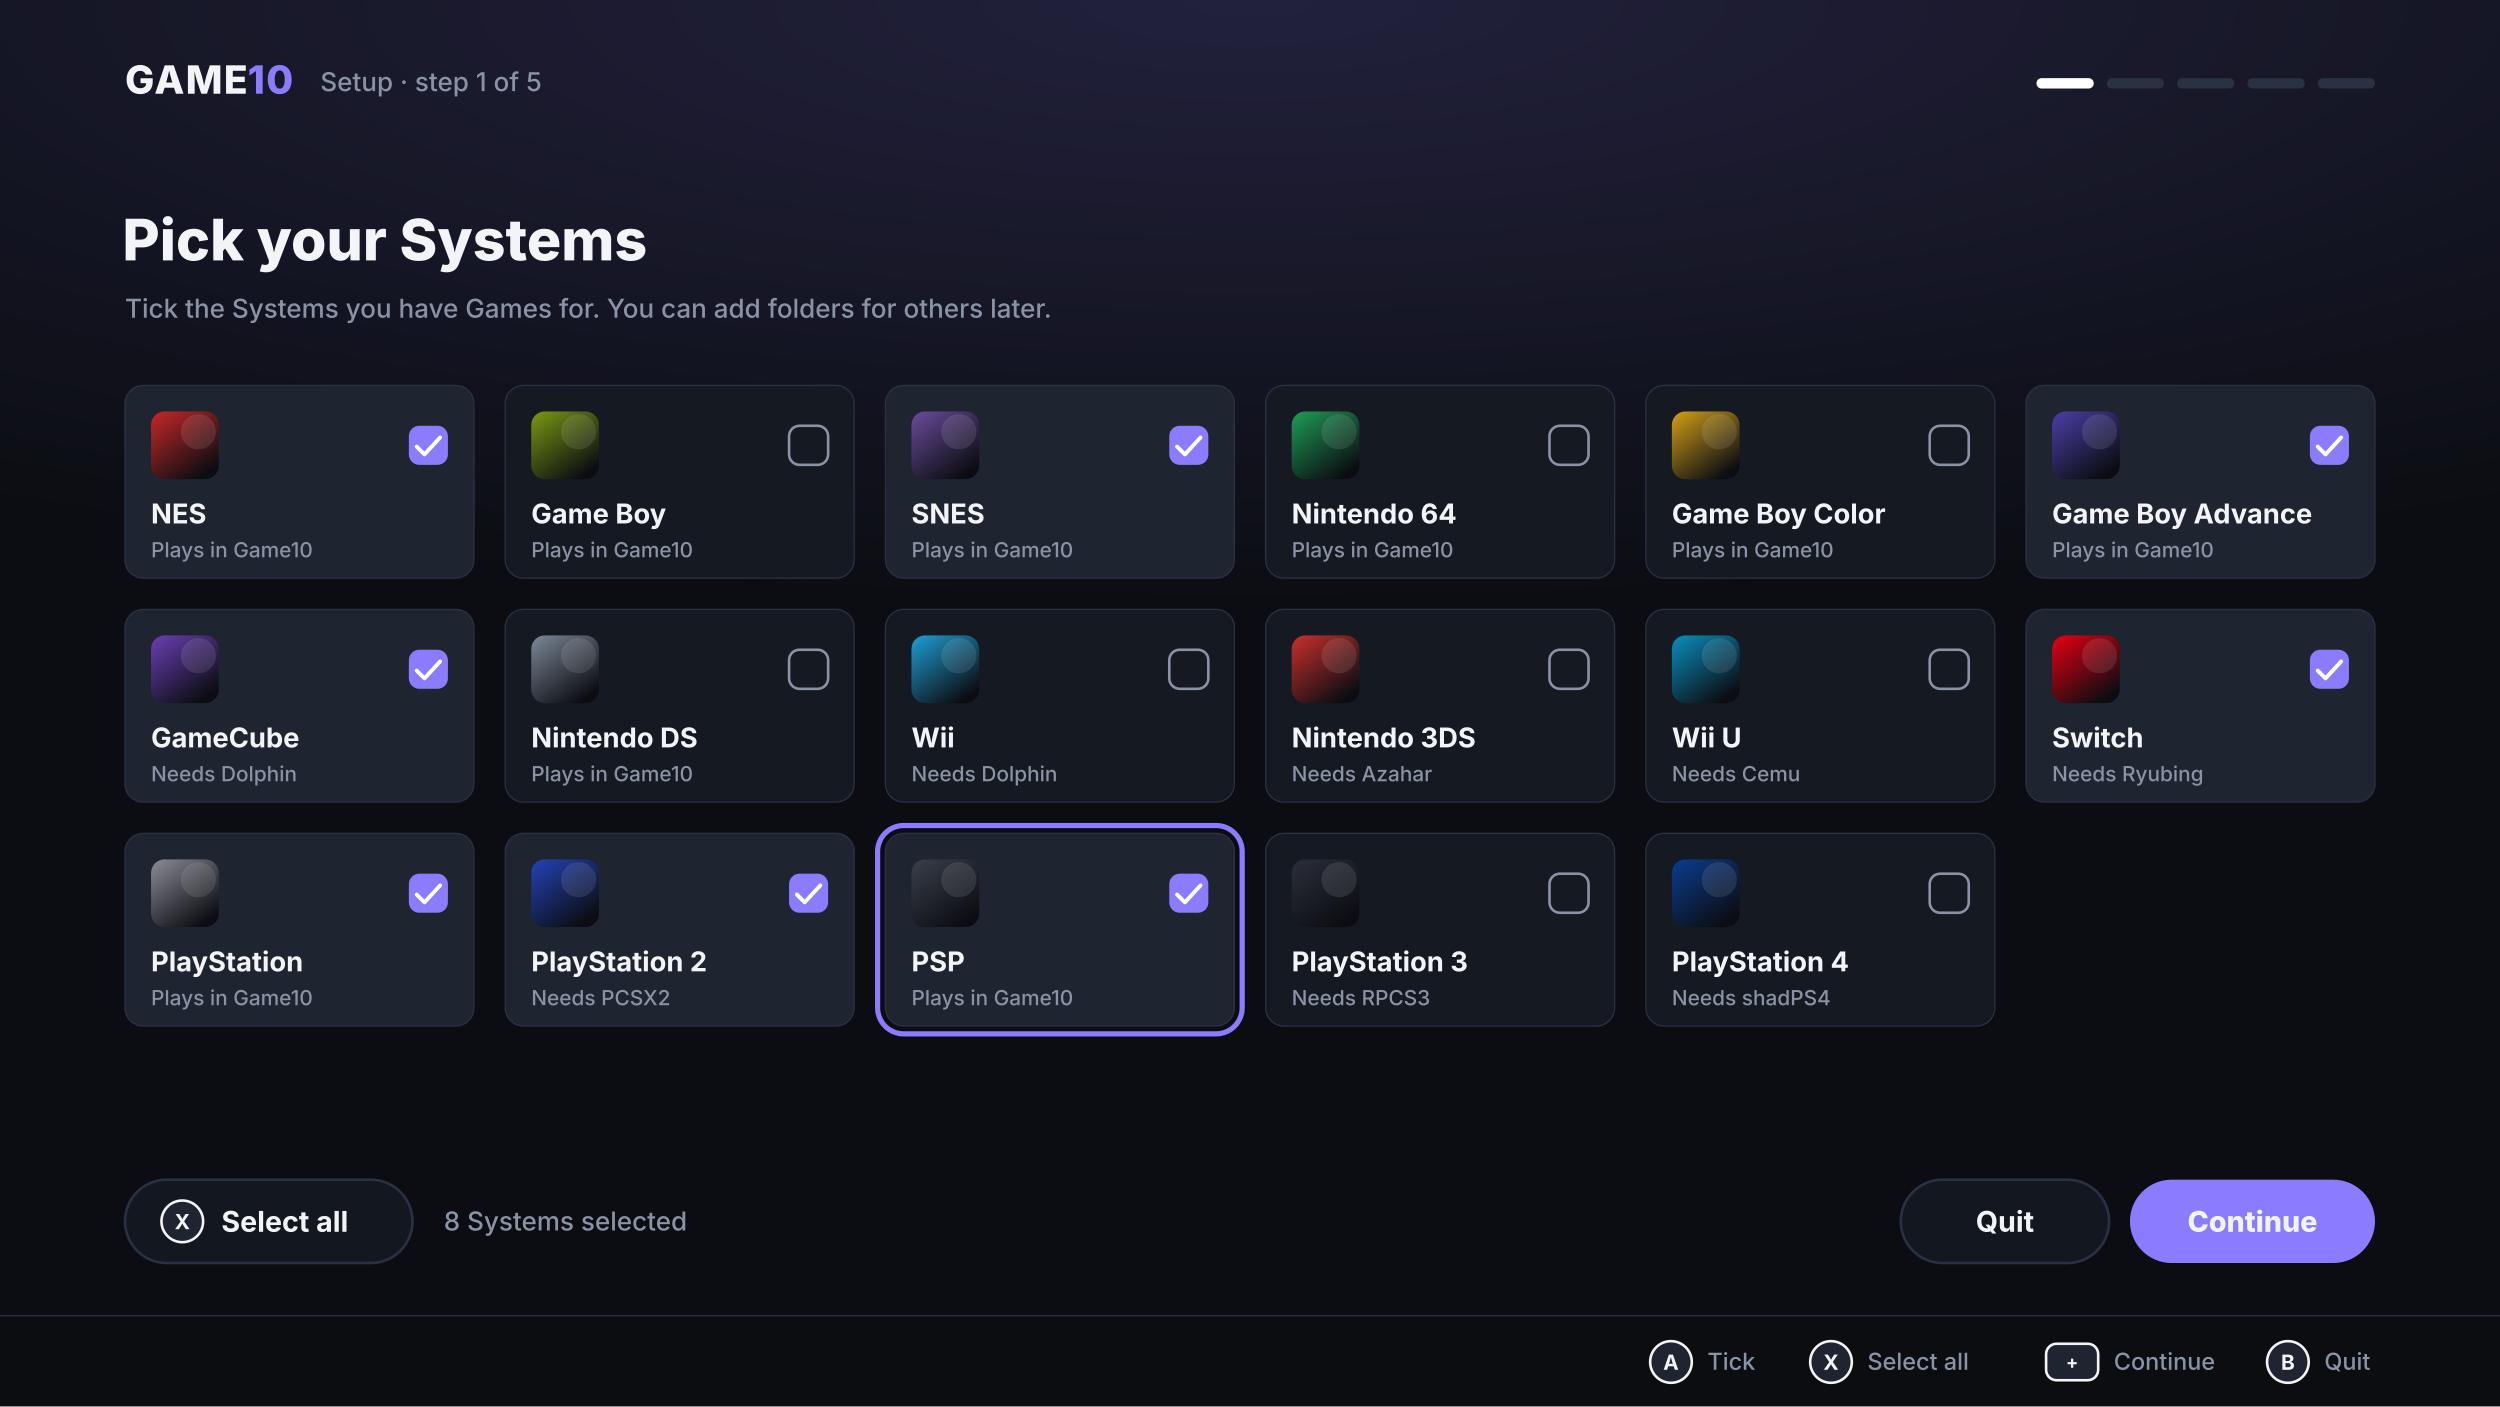
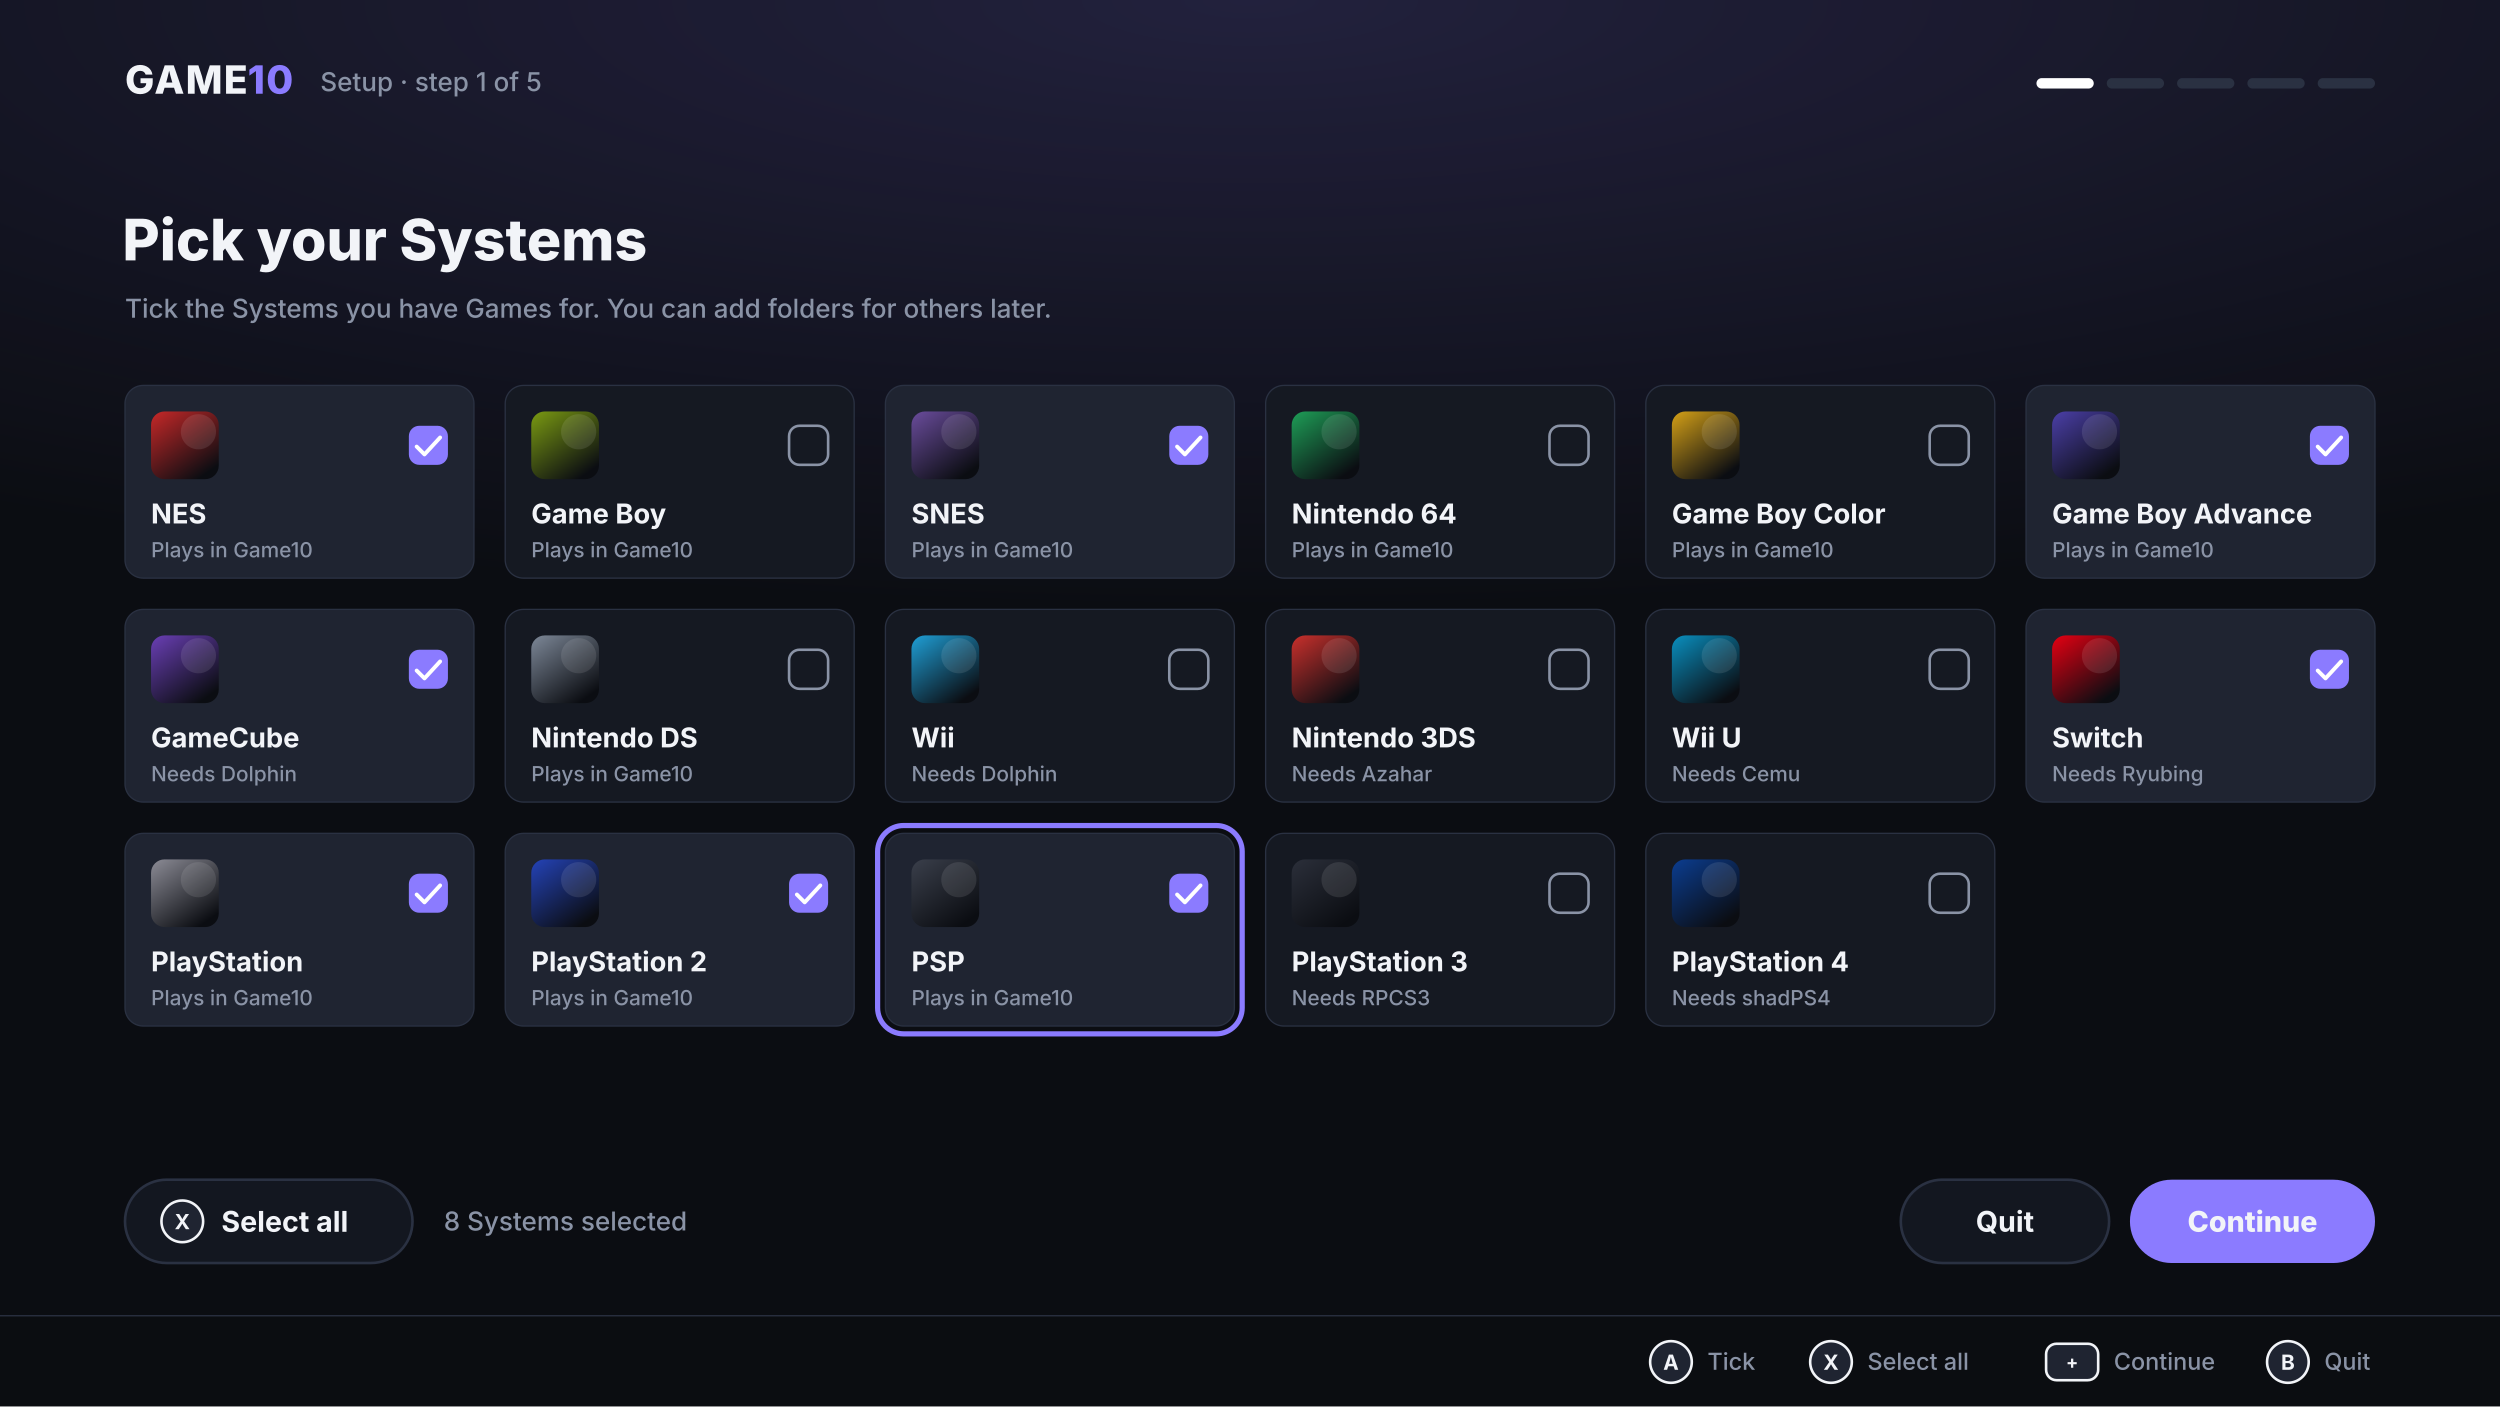
<svg xmlns="http://www.w3.org/2000/svg" width="1920" height="1080" viewBox="0 0 1920 1080">
  <defs>
    <radialGradient id="rg1" cx="0.5" cy="0" r="0.9">
      <stop offset="0" stop-color="#8B7BFF" stop-opacity="0.18" />
      <stop offset="1" stop-color="#8B7BFF" stop-opacity="0" />
    </radialGradient>
    <linearGradient id="lg2" x1="0" y1="0" x2="0.7" y2="1">
      <stop offset="0" stop-color="#C62828" stop-opacity="1" />
      <stop offset="1" stop-color="#0B0D12" stop-opacity="1" />
    </linearGradient>
    <linearGradient id="lg3" x1="0" y1="0" x2="0.7" y2="1">
      <stop offset="0" stop-color="#7A9A12" stop-opacity="1" />
      <stop offset="1" stop-color="#0B0D12" stop-opacity="1" />
    </linearGradient>
    <linearGradient id="lg4" x1="0" y1="0" x2="0.7" y2="1">
      <stop offset="0" stop-color="#6A4C9C" stop-opacity="1" />
      <stop offset="1" stop-color="#0B0D12" stop-opacity="1" />
    </linearGradient>
    <linearGradient id="lg5" x1="0" y1="0" x2="0.7" y2="1">
      <stop offset="0" stop-color="#1E9E57" stop-opacity="1" />
      <stop offset="1" stop-color="#0B0D12" stop-opacity="1" />
    </linearGradient>
    <linearGradient id="lg6" x1="0" y1="0" x2="0.7" y2="1">
      <stop offset="0" stop-color="#D4A017" stop-opacity="1" />
      <stop offset="1" stop-color="#0B0D12" stop-opacity="1" />
    </linearGradient>
    <linearGradient id="lg7" x1="0" y1="0" x2="0.7" y2="1">
      <stop offset="0" stop-color="#4B3FA8" stop-opacity="1" />
      <stop offset="1" stop-color="#0B0D12" stop-opacity="1" />
    </linearGradient>
    <linearGradient id="lg8" x1="0" y1="0" x2="0.7" y2="1">
      <stop offset="0" stop-color="#6A3FB5" stop-opacity="1" />
      <stop offset="1" stop-color="#0B0D12" stop-opacity="1" />
    </linearGradient>
    <linearGradient id="lg9" x1="0" y1="0" x2="0.7" y2="1">
      <stop offset="0" stop-color="#7D8898" stop-opacity="1" />
      <stop offset="1" stop-color="#0B0D12" stop-opacity="1" />
    </linearGradient>
    <linearGradient id="lg10" x1="0" y1="0" x2="0.7" y2="1">
      <stop offset="0" stop-color="#1F9FD6" stop-opacity="1" />
      <stop offset="1" stop-color="#0B0D12" stop-opacity="1" />
    </linearGradient>
    <linearGradient id="lg11" x1="0" y1="0" x2="0.7" y2="1">
      <stop offset="0" stop-color="#C9302C" stop-opacity="1" />
      <stop offset="1" stop-color="#0B0D12" stop-opacity="1" />
    </linearGradient>
    <linearGradient id="lg12" x1="0" y1="0" x2="0.7" y2="1">
      <stop offset="0" stop-color="#0A8FBF" stop-opacity="1" />
      <stop offset="1" stop-color="#0B0D12" stop-opacity="1" />
    </linearGradient>
    <linearGradient id="lg13" x1="0" y1="0" x2="0.7" y2="1">
      <stop offset="0" stop-color="#E60012" stop-opacity="1" />
      <stop offset="1" stop-color="#0B0D12" stop-opacity="1" />
    </linearGradient>
    <linearGradient id="lg14" x1="0" y1="0" x2="0.7" y2="1">
      <stop offset="0" stop-color="#8C8C96" stop-opacity="1" />
      <stop offset="1" stop-color="#0B0D12" stop-opacity="1" />
    </linearGradient>
    <linearGradient id="lg15" x1="0" y1="0" x2="0.7" y2="1">
      <stop offset="0" stop-color="#2443B8" stop-opacity="1" />
      <stop offset="1" stop-color="#0B0D12" stop-opacity="1" />
    </linearGradient>
    <linearGradient id="lg16" x1="0" y1="0" x2="0.7" y2="1">
      <stop offset="0" stop-color="#3A3F4B" stop-opacity="1" />
      <stop offset="1" stop-color="#0B0D12" stop-opacity="1" />
    </linearGradient>
    <linearGradient id="lg17" x1="0" y1="0" x2="0.7" y2="1">
      <stop offset="0" stop-color="#2B2F3A" stop-opacity="1" />
      <stop offset="1" stop-color="#0B0D12" stop-opacity="1" />
    </linearGradient>
    <linearGradient id="lg18" x1="0" y1="0" x2="0.7" y2="1">
      <stop offset="0" stop-color="#0B3D91" stop-opacity="1" />
      <stop offset="1" stop-color="#0B0D12" stop-opacity="1" />
    </linearGradient>
  </defs>
  <rect x="0.0" y="0.0" width="1920.0" height="1080.0" rx="0" fill="#0B0D12" fill-opacity="1" />
  <rect x="0.0" y="0.0" width="1920.0" height="520.0" rx="0" fill="url(#rg1)" fill-opacity="1" />
  <text x="96" y="72" font-family="Inter, 'Helvetica Neue', Arial, sans-serif" font-size="30" font-weight="800" fill="#F2F4F8" letter-spacing="1">GAME<tspan fill="#8B7BFF">10</tspan>
  </text>
  <text x="246.0" y="70.0" font-family="Inter, 'Helvetica Neue', Arial, sans-serif" font-size="20" font-weight="500" fill="#8A93A6" fill-opacity="1" text-anchor="start" letter-spacing="0">Setup · step 1 of 5</text>
  <rect x="1564.0" y="60.0" width="44.0" height="8.0" rx="4" fill="#FFFFFF" fill-opacity="1" />
  <rect x="1618.0" y="60.0" width="44.0" height="8.0" rx="4" fill="#2A3142" fill-opacity="1" />
  <rect x="1672.0" y="60.0" width="44.0" height="8.0" rx="4" fill="#2A3142" fill-opacity="1" />
  <rect x="1726.0" y="60.0" width="44.0" height="8.0" rx="4" fill="#2A3142" fill-opacity="1" />
  <rect x="1780.0" y="60.0" width="44.0" height="8.0" rx="4" fill="#2A3142" fill-opacity="1" />
  <text x="94.0" y="200.0" font-family="Inter, 'Helvetica Neue', Arial, sans-serif" font-size="44" font-weight="800" fill="#F2F4F8" fill-opacity="1" text-anchor="start" letter-spacing="0">Pick your Systems</text>
  <text x="96.0" y="244.0" font-family="Inter, 'Helvetica Neue', Arial, sans-serif" font-size="20" font-weight="500" fill="#8A93A6" fill-opacity="1" text-anchor="start" letter-spacing="0">Tick the Systems you have Games for. You can add folders for others later.</text>
  <rect x="96.0" y="296.0" width="268.0" height="148.0" rx="14" fill="#1F2431" fill-opacity="1" stroke="#2A3142" stroke-width="1" />
  <rect x="116.0" y="316.0" width="52.0" height="52.0" rx="10.4" fill="url(#lg2)" fill-opacity="1" />
  <circle cx="152.4" cy="331.6" r="13.5" fill="#FFFFFF" fill-opacity="0.1" />
  <rect x="314.0" y="327.0" width="30.0" height="30.0" rx="8" fill="#8B7BFF" fill-opacity="1" />
  <path d="M320.0,343 l6,6 l12,-13" fill="none" stroke="#FFFFFF" stroke-width="3" stroke-linecap="round" stroke-linejoin="round" />
  <text x="116.0" y="402.0" font-family="Inter, 'Helvetica Neue', Arial, sans-serif" font-size="21" font-weight="700" fill="#F2F4F8" fill-opacity="1" text-anchor="start" letter-spacing="0">NES</text>
  <text x="116.0" y="428.0" font-family="Inter, 'Helvetica Neue', Arial, sans-serif" font-size="16" font-weight="500" fill="#8A93A6" fill-opacity="1" text-anchor="start" letter-spacing="0">Plays in Game10</text>
  <rect x="388.0" y="296.0" width="268.0" height="148.0" rx="14" fill="#151922" fill-opacity="1" stroke="#2A3142" stroke-width="1" />
  <rect x="408.0" y="316.0" width="52.0" height="52.0" rx="10.4" fill="url(#lg3)" fill-opacity="1" />
  <circle cx="444.4" cy="331.6" r="13.5" fill="#FFFFFF" fill-opacity="0.1" />
  <rect x="606.0" y="327.0" width="30.0" height="30.0" rx="8" fill="none" fill-opacity="1" stroke="#8A93A6" stroke-width="2" />
  <text x="408.0" y="402.0" font-family="Inter, 'Helvetica Neue', Arial, sans-serif" font-size="21" font-weight="700" fill="#F2F4F8" fill-opacity="1" text-anchor="start" letter-spacing="0">Game Boy</text>
  <text x="408.0" y="428.0" font-family="Inter, 'Helvetica Neue', Arial, sans-serif" font-size="16" font-weight="500" fill="#8A93A6" fill-opacity="1" text-anchor="start" letter-spacing="0">Plays in Game10</text>
  <rect x="680.0" y="296.0" width="268.0" height="148.0" rx="14" fill="#1F2431" fill-opacity="1" stroke="#2A3142" stroke-width="1" />
  <rect x="700.0" y="316.0" width="52.0" height="52.0" rx="10.4" fill="url(#lg4)" fill-opacity="1" />
  <circle cx="736.4" cy="331.6" r="13.5" fill="#FFFFFF" fill-opacity="0.1" />
  <rect x="898.0" y="327.0" width="30.0" height="30.0" rx="8" fill="#8B7BFF" fill-opacity="1" />
  <path d="M904.0,343 l6,6 l12,-13" fill="none" stroke="#FFFFFF" stroke-width="3" stroke-linecap="round" stroke-linejoin="round" />
  <text x="700.0" y="402.0" font-family="Inter, 'Helvetica Neue', Arial, sans-serif" font-size="21" font-weight="700" fill="#F2F4F8" fill-opacity="1" text-anchor="start" letter-spacing="0">SNES</text>
  <text x="700.0" y="428.0" font-family="Inter, 'Helvetica Neue', Arial, sans-serif" font-size="16" font-weight="500" fill="#8A93A6" fill-opacity="1" text-anchor="start" letter-spacing="0">Plays in Game10</text>
  <rect x="972.0" y="296.0" width="268.0" height="148.0" rx="14" fill="#151922" fill-opacity="1" stroke="#2A3142" stroke-width="1" />
  <rect x="992.0" y="316.0" width="52.0" height="52.0" rx="10.4" fill="url(#lg5)" fill-opacity="1" />
  <circle cx="1028.4" cy="331.6" r="13.5" fill="#FFFFFF" fill-opacity="0.1" />
  <rect x="1190.0" y="327.0" width="30.0" height="30.0" rx="8" fill="none" fill-opacity="1" stroke="#8A93A6" stroke-width="2" />
  <text x="992.0" y="402.0" font-family="Inter, 'Helvetica Neue', Arial, sans-serif" font-size="21" font-weight="700" fill="#F2F4F8" fill-opacity="1" text-anchor="start" letter-spacing="0">Nintendo 64</text>
  <text x="992.0" y="428.0" font-family="Inter, 'Helvetica Neue', Arial, sans-serif" font-size="16" font-weight="500" fill="#8A93A6" fill-opacity="1" text-anchor="start" letter-spacing="0">Plays in Game10</text>
  <rect x="1264.0" y="296.0" width="268.0" height="148.0" rx="14" fill="#151922" fill-opacity="1" stroke="#2A3142" stroke-width="1" />
  <rect x="1284.0" y="316.0" width="52.0" height="52.0" rx="10.4" fill="url(#lg6)" fill-opacity="1" />
  <circle cx="1320.4" cy="331.6" r="13.5" fill="#FFFFFF" fill-opacity="0.1" />
  <rect x="1482.0" y="327.0" width="30.0" height="30.0" rx="8" fill="none" fill-opacity="1" stroke="#8A93A6" stroke-width="2" />
  <text x="1284.0" y="402.0" font-family="Inter, 'Helvetica Neue', Arial, sans-serif" font-size="21" font-weight="700" fill="#F2F4F8" fill-opacity="1" text-anchor="start" letter-spacing="0">Game Boy Color</text>
  <text x="1284.0" y="428.0" font-family="Inter, 'Helvetica Neue', Arial, sans-serif" font-size="16" font-weight="500" fill="#8A93A6" fill-opacity="1" text-anchor="start" letter-spacing="0">Plays in Game10</text>
  <rect x="1556.0" y="296.0" width="268.0" height="148.0" rx="14" fill="#1F2431" fill-opacity="1" stroke="#2A3142" stroke-width="1" />
  <rect x="1576.0" y="316.0" width="52.0" height="52.0" rx="10.4" fill="url(#lg7)" fill-opacity="1" />
  <circle cx="1612.4" cy="331.6" r="13.5" fill="#FFFFFF" fill-opacity="0.1" />
  <rect x="1774.0" y="327.0" width="30.0" height="30.0" rx="8" fill="#8B7BFF" fill-opacity="1" />
  <path d="M1780.0,343 l6,6 l12,-13" fill="none" stroke="#FFFFFF" stroke-width="3" stroke-linecap="round" stroke-linejoin="round" />
  <text x="1576.0" y="402.0" font-family="Inter, 'Helvetica Neue', Arial, sans-serif" font-size="21" font-weight="700" fill="#F2F4F8" fill-opacity="1" text-anchor="start" letter-spacing="0">Game Boy Advance</text>
  <text x="1576.0" y="428.0" font-family="Inter, 'Helvetica Neue', Arial, sans-serif" font-size="16" font-weight="500" fill="#8A93A6" fill-opacity="1" text-anchor="start" letter-spacing="0">Plays in Game10</text>
  <rect x="96.0" y="468.0" width="268.0" height="148.0" rx="14" fill="#1F2431" fill-opacity="1" stroke="#2A3142" stroke-width="1" />
  <rect x="116.0" y="488.0" width="52.0" height="52.0" rx="10.4" fill="url(#lg8)" fill-opacity="1" />
  <circle cx="152.4" cy="503.6" r="13.5" fill="#FFFFFF" fill-opacity="0.1" />
  <rect x="314.0" y="499.0" width="30.0" height="30.0" rx="8" fill="#8B7BFF" fill-opacity="1" />
  <path d="M320.0,515 l6,6 l12,-13" fill="none" stroke="#FFFFFF" stroke-width="3" stroke-linecap="round" stroke-linejoin="round" />
  <text x="116.0" y="574.0" font-family="Inter, 'Helvetica Neue', Arial, sans-serif" font-size="21" font-weight="700" fill="#F2F4F8" fill-opacity="1" text-anchor="start" letter-spacing="0">GameCube</text>
  <text x="116.0" y="600.0" font-family="Inter, 'Helvetica Neue', Arial, sans-serif" font-size="16" font-weight="500" fill="#8A93A6" fill-opacity="1" text-anchor="start" letter-spacing="0">Needs Dolphin</text>
  <rect x="388.0" y="468.0" width="268.0" height="148.0" rx="14" fill="#151922" fill-opacity="1" stroke="#2A3142" stroke-width="1" />
  <rect x="408.0" y="488.0" width="52.0" height="52.0" rx="10.4" fill="url(#lg9)" fill-opacity="1" />
  <circle cx="444.4" cy="503.6" r="13.5" fill="#FFFFFF" fill-opacity="0.1" />
  <rect x="606.0" y="499.0" width="30.0" height="30.0" rx="8" fill="none" fill-opacity="1" stroke="#8A93A6" stroke-width="2" />
  <text x="408.0" y="574.0" font-family="Inter, 'Helvetica Neue', Arial, sans-serif" font-size="21" font-weight="700" fill="#F2F4F8" fill-opacity="1" text-anchor="start" letter-spacing="0">Nintendo DS</text>
  <text x="408.0" y="600.0" font-family="Inter, 'Helvetica Neue', Arial, sans-serif" font-size="16" font-weight="500" fill="#8A93A6" fill-opacity="1" text-anchor="start" letter-spacing="0">Plays in Game10</text>
  <rect x="680.0" y="468.0" width="268.0" height="148.0" rx="14" fill="#151922" fill-opacity="1" stroke="#2A3142" stroke-width="1" />
  <rect x="700.0" y="488.0" width="52.0" height="52.0" rx="10.4" fill="url(#lg10)" fill-opacity="1" />
  <circle cx="736.4" cy="503.6" r="13.5" fill="#FFFFFF" fill-opacity="0.1" />
  <rect x="898.0" y="499.0" width="30.0" height="30.0" rx="8" fill="none" fill-opacity="1" stroke="#8A93A6" stroke-width="2" />
  <text x="700.0" y="574.0" font-family="Inter, 'Helvetica Neue', Arial, sans-serif" font-size="21" font-weight="700" fill="#F2F4F8" fill-opacity="1" text-anchor="start" letter-spacing="0">Wii</text>
  <text x="700.0" y="600.0" font-family="Inter, 'Helvetica Neue', Arial, sans-serif" font-size="16" font-weight="500" fill="#8A93A6" fill-opacity="1" text-anchor="start" letter-spacing="0">Needs Dolphin</text>
  <rect x="972.0" y="468.0" width="268.0" height="148.0" rx="14" fill="#151922" fill-opacity="1" stroke="#2A3142" stroke-width="1" />
  <rect x="992.0" y="488.0" width="52.0" height="52.0" rx="10.4" fill="url(#lg11)" fill-opacity="1" />
  <circle cx="1028.4" cy="503.6" r="13.5" fill="#FFFFFF" fill-opacity="0.1" />
  <rect x="1190.0" y="499.0" width="30.0" height="30.0" rx="8" fill="none" fill-opacity="1" stroke="#8A93A6" stroke-width="2" />
  <text x="992.0" y="574.0" font-family="Inter, 'Helvetica Neue', Arial, sans-serif" font-size="21" font-weight="700" fill="#F2F4F8" fill-opacity="1" text-anchor="start" letter-spacing="0">Nintendo 3DS</text>
  <text x="992.0" y="600.0" font-family="Inter, 'Helvetica Neue', Arial, sans-serif" font-size="16" font-weight="500" fill="#8A93A6" fill-opacity="1" text-anchor="start" letter-spacing="0">Needs Azahar</text>
  <rect x="1264.0" y="468.0" width="268.0" height="148.0" rx="14" fill="#151922" fill-opacity="1" stroke="#2A3142" stroke-width="1" />
  <rect x="1284.0" y="488.0" width="52.0" height="52.0" rx="10.4" fill="url(#lg12)" fill-opacity="1" />
  <circle cx="1320.4" cy="503.6" r="13.5" fill="#FFFFFF" fill-opacity="0.1" />
  <rect x="1482.0" y="499.0" width="30.0" height="30.0" rx="8" fill="none" fill-opacity="1" stroke="#8A93A6" stroke-width="2" />
  <text x="1284.0" y="574.0" font-family="Inter, 'Helvetica Neue', Arial, sans-serif" font-size="21" font-weight="700" fill="#F2F4F8" fill-opacity="1" text-anchor="start" letter-spacing="0">Wii U</text>
  <text x="1284.0" y="600.0" font-family="Inter, 'Helvetica Neue', Arial, sans-serif" font-size="16" font-weight="500" fill="#8A93A6" fill-opacity="1" text-anchor="start" letter-spacing="0">Needs Cemu</text>
  <rect x="1556.0" y="468.0" width="268.0" height="148.0" rx="14" fill="#1F2431" fill-opacity="1" stroke="#2A3142" stroke-width="1" />
  <rect x="1576.0" y="488.0" width="52.0" height="52.0" rx="10.4" fill="url(#lg13)" fill-opacity="1" />
  <circle cx="1612.4" cy="503.6" r="13.5" fill="#FFFFFF" fill-opacity="0.1" />
  <rect x="1774.0" y="499.0" width="30.0" height="30.0" rx="8" fill="#8B7BFF" fill-opacity="1" />
  <path d="M1780.0,515 l6,6 l12,-13" fill="none" stroke="#FFFFFF" stroke-width="3" stroke-linecap="round" stroke-linejoin="round" />
  <text x="1576.0" y="574.0" font-family="Inter, 'Helvetica Neue', Arial, sans-serif" font-size="21" font-weight="700" fill="#F2F4F8" fill-opacity="1" text-anchor="start" letter-spacing="0">Switch</text>
  <text x="1576.0" y="600.0" font-family="Inter, 'Helvetica Neue', Arial, sans-serif" font-size="16" font-weight="500" fill="#8A93A6" fill-opacity="1" text-anchor="start" letter-spacing="0">Needs Ryubing</text>
  <rect x="96.0" y="640.0" width="268.0" height="148.0" rx="14" fill="#1F2431" fill-opacity="1" stroke="#2A3142" stroke-width="1" />
  <rect x="116.0" y="660.0" width="52.0" height="52.0" rx="10.4" fill="url(#lg14)" fill-opacity="1" />
  <circle cx="152.4" cy="675.6" r="13.5" fill="#FFFFFF" fill-opacity="0.1" />
  <rect x="314.0" y="671.0" width="30.0" height="30.0" rx="8" fill="#8B7BFF" fill-opacity="1" />
  <path d="M320.0,687 l6,6 l12,-13" fill="none" stroke="#FFFFFF" stroke-width="3" stroke-linecap="round" stroke-linejoin="round" />
  <text x="116.0" y="746.0" font-family="Inter, 'Helvetica Neue', Arial, sans-serif" font-size="21" font-weight="700" fill="#F2F4F8" fill-opacity="1" text-anchor="start" letter-spacing="0">PlayStation</text>
  <text x="116.0" y="772.0" font-family="Inter, 'Helvetica Neue', Arial, sans-serif" font-size="16" font-weight="500" fill="#8A93A6" fill-opacity="1" text-anchor="start" letter-spacing="0">Plays in Game10</text>
  <rect x="388.0" y="640.0" width="268.0" height="148.0" rx="14" fill="#1F2431" fill-opacity="1" stroke="#2A3142" stroke-width="1" />
  <rect x="408.0" y="660.0" width="52.0" height="52.0" rx="10.4" fill="url(#lg15)" fill-opacity="1" />
  <circle cx="444.4" cy="675.6" r="13.5" fill="#FFFFFF" fill-opacity="0.1" />
  <rect x="606.0" y="671.0" width="30.0" height="30.0" rx="8" fill="#8B7BFF" fill-opacity="1" />
  <path d="M612.0,687 l6,6 l12,-13" fill="none" stroke="#FFFFFF" stroke-width="3" stroke-linecap="round" stroke-linejoin="round" />
  <text x="408.0" y="746.0" font-family="Inter, 'Helvetica Neue', Arial, sans-serif" font-size="21" font-weight="700" fill="#F2F4F8" fill-opacity="1" text-anchor="start" letter-spacing="0">PlayStation 2</text>
-   <text x="408.0" y="772.0" font-family="Inter, 'Helvetica Neue', Arial, sans-serif" font-size="16" font-weight="500" fill="#8A93A6" fill-opacity="1" text-anchor="start" letter-spacing="0">Needs PCSX2</text>
+   <text x="408.0" y="772.0" font-family="Inter, 'Helvetica Neue', Arial, sans-serif" font-size="16" font-weight="500" fill="#8A93A6" fill-opacity="1" text-anchor="start" letter-spacing="0">Plays in Game10</text>
  <rect x="674.0" y="634.0" width="280.0" height="160.0" rx="20" fill="none" fill-opacity="1" stroke="#8B7BFF" stroke-width="4" />
  <rect x="680.0" y="640.0" width="268.0" height="148.0" rx="14" fill="#1F2431" fill-opacity="1" stroke="#2A3142" stroke-width="1" />
  <rect x="700.0" y="660.0" width="52.0" height="52.0" rx="10.4" fill="url(#lg16)" fill-opacity="1" />
  <circle cx="736.4" cy="675.6" r="13.5" fill="#FFFFFF" fill-opacity="0.1" />
  <rect x="898.0" y="671.0" width="30.0" height="30.0" rx="8" fill="#8B7BFF" fill-opacity="1" />
  <path d="M904.0,687 l6,6 l12,-13" fill="none" stroke="#FFFFFF" stroke-width="3" stroke-linecap="round" stroke-linejoin="round" />
  <text x="700.0" y="746.0" font-family="Inter, 'Helvetica Neue', Arial, sans-serif" font-size="21" font-weight="700" fill="#F2F4F8" fill-opacity="1" text-anchor="start" letter-spacing="0">PSP</text>
  <text x="700.0" y="772.0" font-family="Inter, 'Helvetica Neue', Arial, sans-serif" font-size="16" font-weight="500" fill="#8A93A6" fill-opacity="1" text-anchor="start" letter-spacing="0">Plays in Game10</text>
  <rect x="972.0" y="640.0" width="268.0" height="148.0" rx="14" fill="#151922" fill-opacity="1" stroke="#2A3142" stroke-width="1" />
  <rect x="992.0" y="660.0" width="52.0" height="52.0" rx="10.4" fill="url(#lg17)" fill-opacity="1" />
  <circle cx="1028.4" cy="675.6" r="13.5" fill="#FFFFFF" fill-opacity="0.1" />
  <rect x="1190.0" y="671.0" width="30.0" height="30.0" rx="8" fill="none" fill-opacity="1" stroke="#8A93A6" stroke-width="2" />
  <text x="992.0" y="746.0" font-family="Inter, 'Helvetica Neue', Arial, sans-serif" font-size="21" font-weight="700" fill="#F2F4F8" fill-opacity="1" text-anchor="start" letter-spacing="0">PlayStation 3</text>
  <text x="992.0" y="772.0" font-family="Inter, 'Helvetica Neue', Arial, sans-serif" font-size="16" font-weight="500" fill="#8A93A6" fill-opacity="1" text-anchor="start" letter-spacing="0">Needs RPCS3</text>
  <rect x="1264.0" y="640.0" width="268.0" height="148.0" rx="14" fill="#151922" fill-opacity="1" stroke="#2A3142" stroke-width="1" />
  <rect x="1284.0" y="660.0" width="52.0" height="52.0" rx="10.4" fill="url(#lg18)" fill-opacity="1" />
  <circle cx="1320.4" cy="675.6" r="13.5" fill="#FFFFFF" fill-opacity="0.1" />
  <rect x="1482.0" y="671.0" width="30.0" height="30.0" rx="8" fill="none" fill-opacity="1" stroke="#8A93A6" stroke-width="2" />
  <text x="1284.0" y="746.0" font-family="Inter, 'Helvetica Neue', Arial, sans-serif" font-size="21" font-weight="700" fill="#F2F4F8" fill-opacity="1" text-anchor="start" letter-spacing="0">PlayStation 4</text>
  <text x="1284.0" y="772.0" font-family="Inter, 'Helvetica Neue', Arial, sans-serif" font-size="16" font-weight="500" fill="#8A93A6" fill-opacity="1" text-anchor="start" letter-spacing="0">Needs shadPS4</text>
  <rect x="96.0" y="906.0" width="220.8" height="64.0" rx="32" fill="#151922" fill-opacity="0.85" stroke="#2A3142" stroke-width="2" />
  <circle cx="140.0" cy="938.0" r="16.0" fill="#1F2431" fill-opacity="1" stroke="#F2F4F8" stroke-width="2" />
  <text x="140.0" y="944.0" font-family="Inter, 'Helvetica Neue', Arial, sans-serif" font-size="16" font-weight="700" fill="#F2F4F8" fill-opacity="1" text-anchor="middle" letter-spacing="0">X</text>
  <text x="170.0" y="946.0" font-family="Inter, 'Helvetica Neue', Arial, sans-serif" font-size="22" font-weight="700" fill="#F2F4F8" fill-opacity="1" text-anchor="start" letter-spacing="0">Select all</text>
  <text x="340.8" y="945.0" font-family="Inter, 'Helvetica Neue', Arial, sans-serif" font-size="20" font-weight="500" fill="#8A93A6" fill-opacity="1" text-anchor="start" letter-spacing="0">8 Systems selected</text>
  <rect x="1635.8" y="906.0" width="188.2" height="64.0" rx="32" fill="#8B7BFF" fill-opacity="1" />
  <text x="1729.9" y="946.0" font-family="Inter, 'Helvetica Neue', Arial, sans-serif" font-size="22" font-weight="800" fill="#F2F4F8" fill-opacity="1" text-anchor="middle" letter-spacing="0">Continue</text>
  <rect x="1459.8" y="906.0" width="160.0" height="64.0" rx="32" fill="#151922" fill-opacity="0.85" stroke="#2A3142" stroke-width="2" />
  <text x="1539.8" y="946.0" font-family="Inter, 'Helvetica Neue', Arial, sans-serif" font-size="22" font-weight="700" fill="#F2F4F8" fill-opacity="1" text-anchor="middle" letter-spacing="0">Quit</text>
  <rect x="0.0" y="1010.0" width="1920.0" height="70.0" rx="0" fill="#0B0D12" fill-opacity="0.92" />
  <rect x="0.0" y="1010.0" width="1920.0" height="1.0" rx="0" fill="#2A3142" fill-opacity="1" />
  <text x="1785.1" y="1052.0" font-family="Inter, 'Helvetica Neue', Arial, sans-serif" font-size="18" font-weight="500" fill="#8A93A6" fill-opacity="1" text-anchor="start" letter-spacing="0">Quit</text>
  <circle cx="1757.1" cy="1046.0" r="16.0" fill="#1F2431" fill-opacity="1" stroke="#F2F4F8" stroke-width="2" />
  <text x="1757.1" y="1052.0" font-family="Inter, 'Helvetica Neue', Arial, sans-serif" font-size="16" font-weight="700" fill="#F2F4F8" fill-opacity="1" text-anchor="middle" letter-spacing="0">B</text>
  <text x="1623.4" y="1052.0" font-family="Inter, 'Helvetica Neue', Arial, sans-serif" font-size="18" font-weight="500" fill="#8A93A6" fill-opacity="1" text-anchor="start" letter-spacing="0">Continue</text>
  <rect x="1571.4" y="1032.0" width="40.0" height="28.0" rx="8" fill="#1F2431" fill-opacity="1" stroke="#F2F4F8" stroke-width="2" />
  <text x="1591.4" y="1051.0" font-family="Inter, 'Helvetica Neue', Arial, sans-serif" font-size="14" font-weight="700" fill="#F2F4F8" fill-opacity="1" text-anchor="middle" letter-spacing="0">+</text>
  <text x="1434.2" y="1052.0" font-family="Inter, 'Helvetica Neue', Arial, sans-serif" font-size="18" font-weight="500" fill="#8A93A6" fill-opacity="1" text-anchor="start" letter-spacing="0">Select all</text>
  <circle cx="1406.2" cy="1046.0" r="16.0" fill="#1F2431" fill-opacity="1" stroke="#F2F4F8" stroke-width="2" />
  <text x="1406.2" y="1052.0" font-family="Inter, 'Helvetica Neue', Arial, sans-serif" font-size="16" font-weight="700" fill="#F2F4F8" fill-opacity="1" text-anchor="middle" letter-spacing="0">X</text>
  <text x="1311.3" y="1052.0" font-family="Inter, 'Helvetica Neue', Arial, sans-serif" font-size="18" font-weight="500" fill="#8A93A6" fill-opacity="1" text-anchor="start" letter-spacing="0">Tick</text>
  <circle cx="1283.3" cy="1046.0" r="16.0" fill="#1F2431" fill-opacity="1" stroke="#F2F4F8" stroke-width="2" />
  <text x="1283.3" y="1052.0" font-family="Inter, 'Helvetica Neue', Arial, sans-serif" font-size="16" font-weight="700" fill="#F2F4F8" fill-opacity="1" text-anchor="middle" letter-spacing="0">A</text>
</svg>
